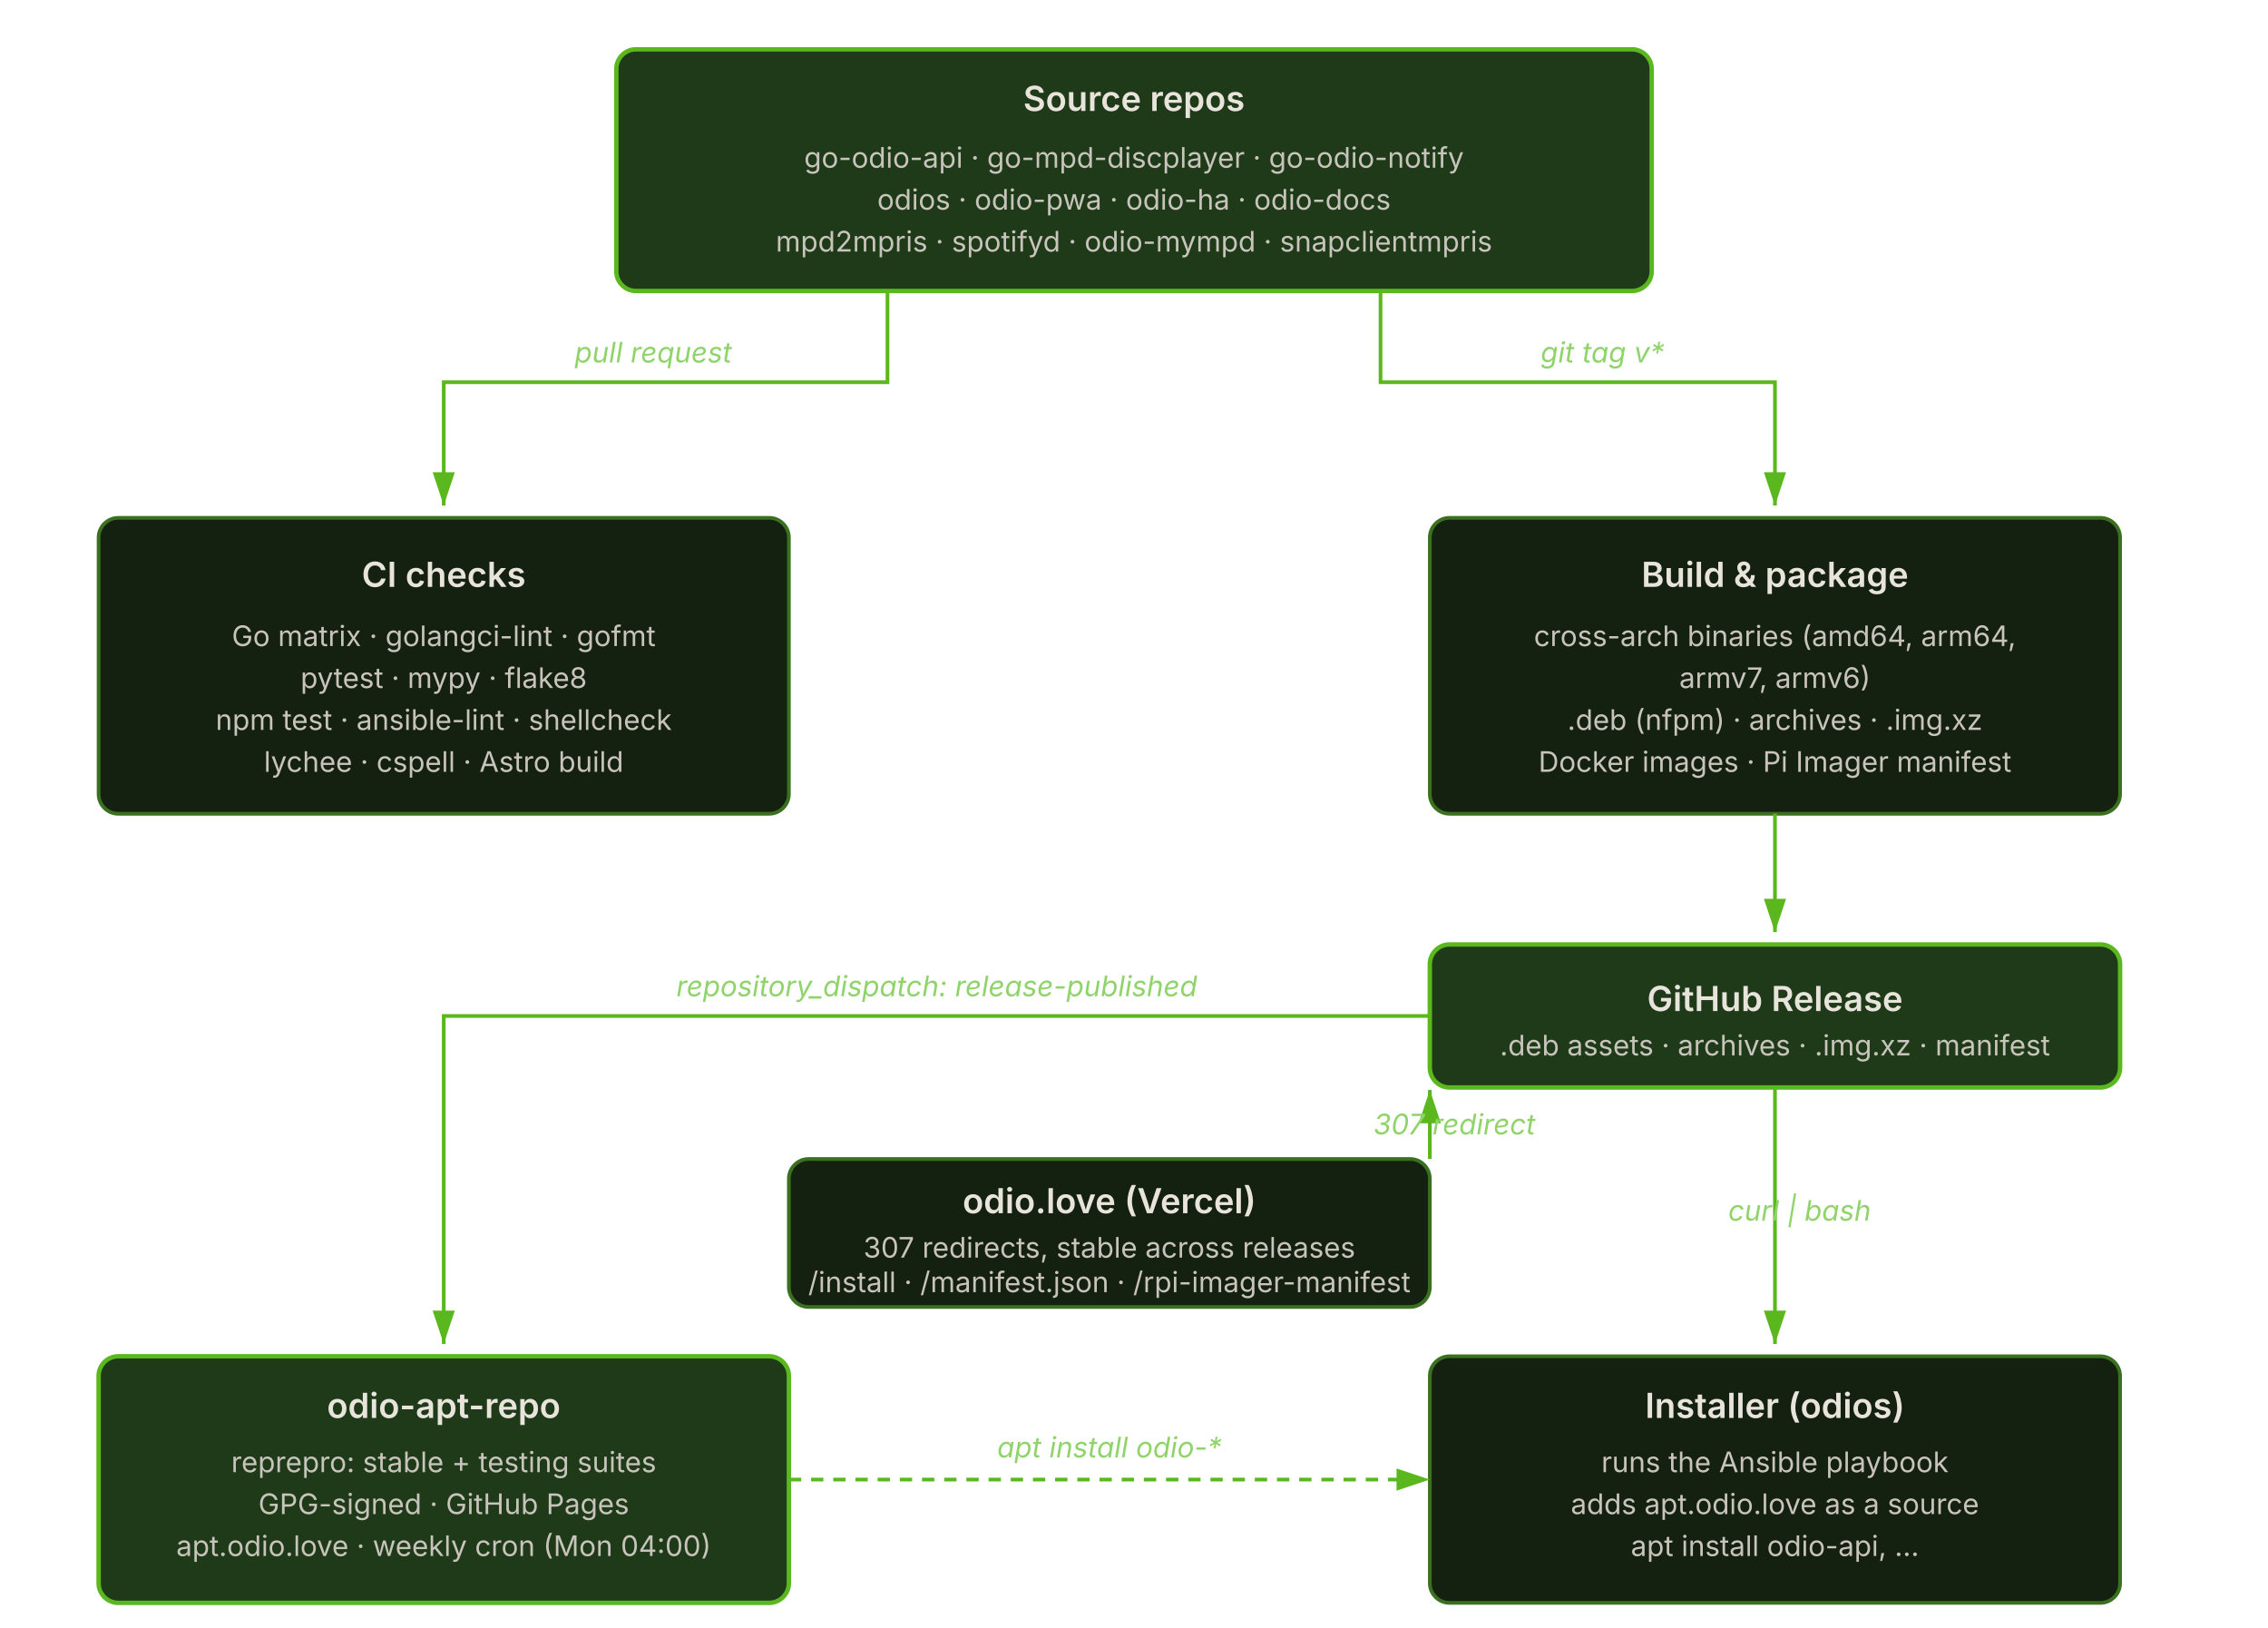
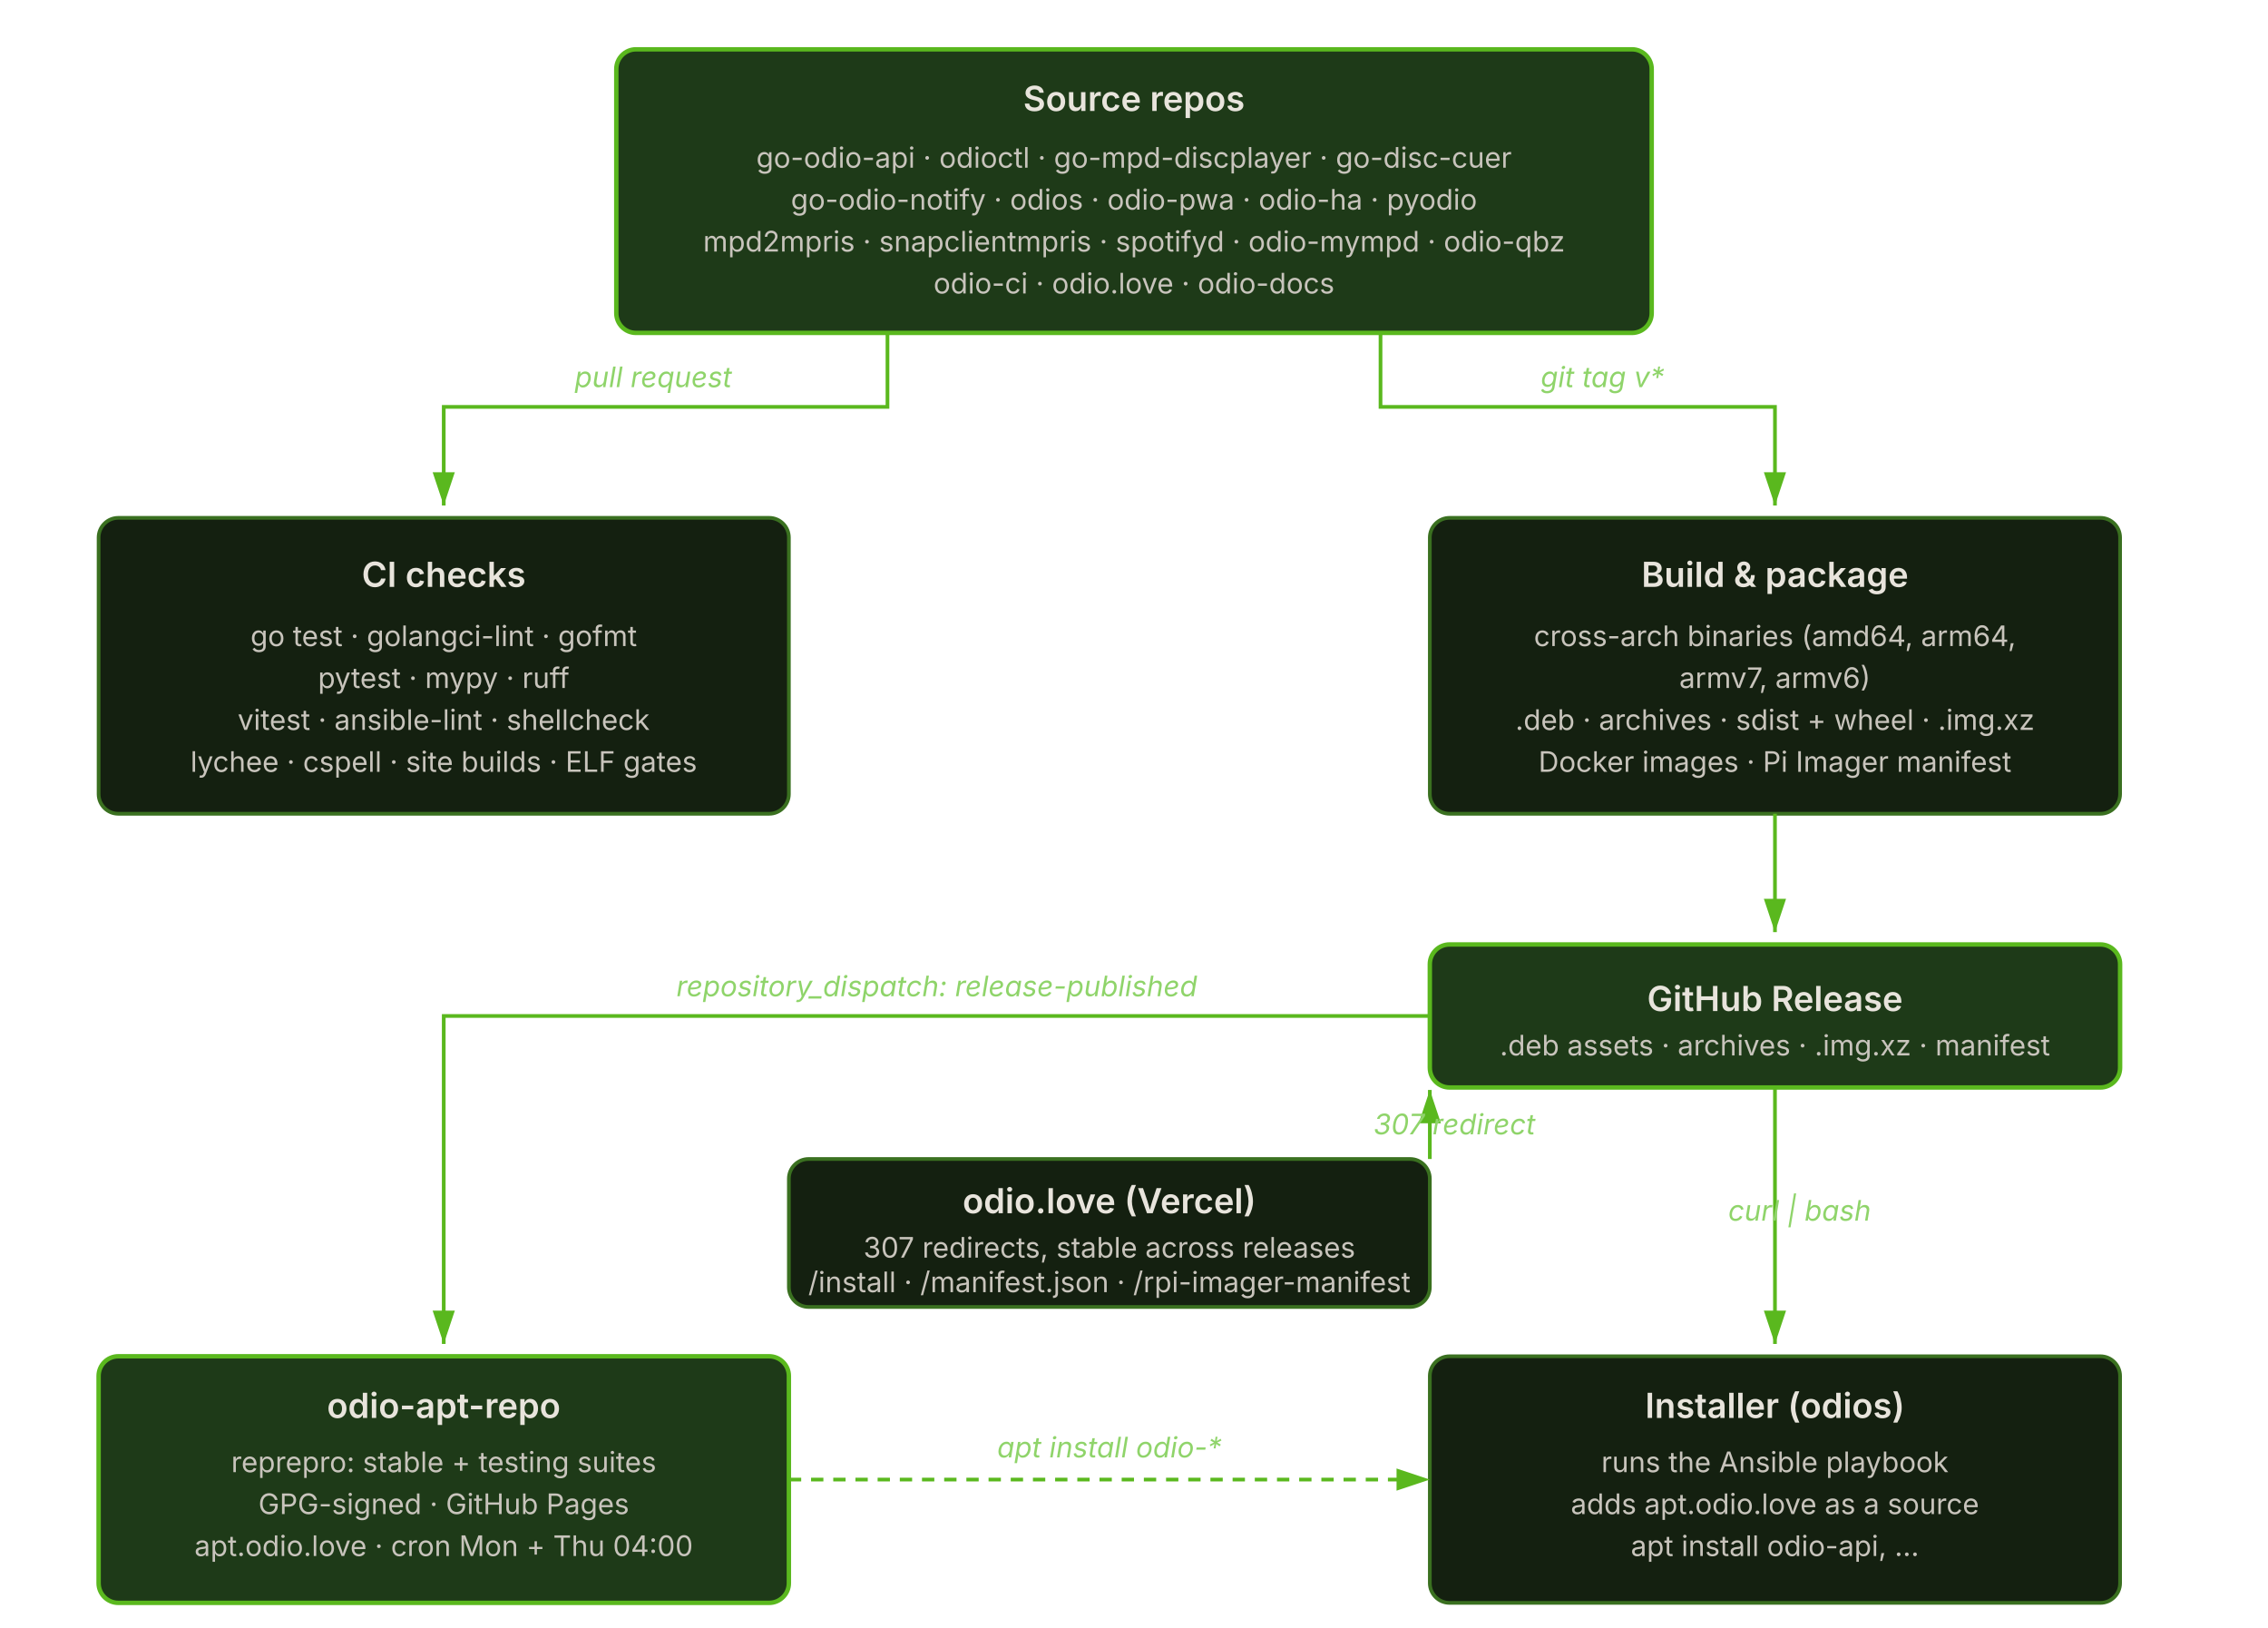
<svg xmlns="http://www.w3.org/2000/svg" width="920" height="660" viewBox="0 0 920 660" font-family="system-ui, -apple-system, sans-serif" role="img" aria-label="odio CI/CD pipeline: source repos, CI on pull request, build on tag, GitHub Release, dispatch to odio-apt-repo, and odio.love stable redirects feeding the installer.">
  <defs>
    <marker id="arrow" markerWidth="10" markerHeight="10" refX="9" refY="3" orient="auto">
      <path d="M0,0 L0,6 L9,3 z" fill="#5ab81e" />
    </marker>
    <style>
      .label { fill: #e8e4dc; font-size: 14px; font-weight: 600; text-anchor: middle; }
      .sub { fill: #c8c4bc; font-size: 11.5px; text-anchor: middle; }
      .flow { fill: #8fd46a; font-size: 11.5px; font-style: italic; text-anchor: middle; }
      .line { stroke: #5ab81e; stroke-width: 1.5; fill: none; }
      .line-dashed { stroke: #5ab81e; stroke-width: 1.5; fill: none; stroke-dasharray: 5,4; }
    </style>
  </defs>
-   <rect x="250" y="20" width="420" height="98" rx="8" fill="#1e3a18" stroke="#5ab81e" stroke-width="1.8" />
+   <rect x="250" y="20" width="420" height="115" rx="8" fill="#1e3a18" stroke="#5ab81e" stroke-width="1.8" />
  <text x="460" y="45" class="label">Source repos</text>
-   <text x="460" y="68" class="sub">go-odio-api · go-mpd-discplayer · go-odio-notify</text>
-   <text x="460" y="85" class="sub">odios · odio-pwa · odio-ha · odio-docs</text>
-   <text x="460" y="102" class="sub">mpd2mpris · spotifyd · odio-mympd · snapclientmpris</text>
-   <path d="M 360 118 L 360 155 L 180 155 L 180 205" class="line" marker-end="url(#arrow)" />
-   <text x="265" y="147" class="flow">pull request</text>
-   <path d="M 560 118 L 560 155 L 720 155 L 720 205" class="line" marker-end="url(#arrow)" />
-   <text x="650" y="147" class="flow">git tag v*</text>
+   <text x="460" y="68" class="sub">go-odio-api · odioctl · go-mpd-discplayer · go-disc-cuer</text>
+   <text x="460" y="85" class="sub">go-odio-notify · odios · odio-pwa · odio-ha · pyodio</text>
+   <text x="460" y="102" class="sub">mpd2mpris · snapclientmpris · spotifyd · odio-mympd · odio-qbz</text>
+   <text x="460" y="119" class="sub">odio-ci · odio.love · odio-docs</text>
+   <path d="M 360 135 L 360 165 L 180 165 L 180 205" class="line" marker-end="url(#arrow)" />
+   <text x="265" y="157" class="flow">pull request</text>
+   <path d="M 560 135 L 560 165 L 720 165 L 720 205" class="line" marker-end="url(#arrow)" />
+   <text x="650" y="157" class="flow">git tag v*</text>
  <rect x="40" y="210" width="280" height="120" rx="8" fill="#142010" stroke="#3a7020" stroke-width="1.5" />
  <text x="180" y="238" class="label">CI checks</text>
-   <text x="180" y="262" class="sub">Go matrix · golangci-lint · gofmt</text>
-   <text x="180" y="279" class="sub">pytest · mypy · flake8</text>
-   <text x="180" y="296" class="sub">npm test · ansible-lint · shellcheck</text>
-   <text x="180" y="313" class="sub">lychee · cspell · Astro build</text>
+   <text x="180" y="262" class="sub">go test · golangci-lint · gofmt</text>
+   <text x="180" y="279" class="sub">pytest · mypy · ruff</text>
+   <text x="180" y="296" class="sub">vitest · ansible-lint · shellcheck</text>
+   <text x="180" y="313" class="sub">lychee · cspell · site builds · ELF gates</text>
  <rect x="580" y="210" width="280" height="120" rx="8" fill="#142010" stroke="#3a7020" stroke-width="1.5" />
  <text x="720" y="238" class="label">Build &amp; package</text>
  <text x="720" y="262" class="sub">cross-arch binaries (amd64, arm64,</text>
  <text x="720" y="279" class="sub">armv7, armv6)</text>
-   <text x="720" y="296" class="sub">.deb (nfpm) · archives · .img.xz</text>
+   <text x="720" y="296" class="sub">.deb · archives · sdist + wheel · .img.xz</text>
  <text x="720" y="313" class="sub">Docker images · Pi Imager manifest</text>
  <path d="M 720 330 L 720 378" class="line" marker-end="url(#arrow)" />
  <rect x="580" y="383" width="280" height="58" rx="8" fill="#1e3a18" stroke="#5ab81e" stroke-width="1.8" />
  <text x="720" y="410" class="label">GitHub Release</text>
  <text x="720" y="428" class="sub">.deb assets · archives · .img.xz · manifest</text>
  <path d="M 580 412 L 180 412 L 180 545" class="line" marker-end="url(#arrow)" />
  <text x="380" y="404" class="flow">repository_dispatch: release-published</text>
  <rect x="320" y="470" width="260" height="60" rx="8" fill="#142010" stroke="#3a7020" stroke-width="1.5" />
  <text x="450" y="492" class="label">odio.love (Vercel)</text>
  <text x="450" y="510" class="sub">307 redirects, stable across releases</text>
  <text x="450" y="524" class="sub">/install · /manifest.json · /rpi-imager-manifest</text>
  <path d="M 580 470 L 580 442" class="line" marker-end="url(#arrow)" />
  <text x="590" y="460" class="flow" text-anchor="start">307 redirect</text>
  <path d="M 720 441 L 720 545" class="line" marker-end="url(#arrow)" />
  <text x="730" y="495" class="flow" text-anchor="start">curl | bash</text>
  <rect x="40" y="550" width="280" height="100" rx="8" fill="#1e3a18" stroke="#5ab81e" stroke-width="1.8" />
  <text x="180" y="575" class="label">odio-apt-repo</text>
  <text x="180" y="597" class="sub">reprepro: stable + testing suites</text>
  <text x="180" y="614" class="sub">GPG-signed · GitHub Pages</text>
-   <text x="180" y="631" class="sub">apt.odio.love · weekly cron (Mon 04:00)</text>
+   <text x="180" y="631" class="sub">apt.odio.love · cron Mon + Thu 04:00</text>
  <rect x="580" y="550" width="280" height="100" rx="8" fill="#142010" stroke="#3a7020" stroke-width="1.5" />
  <text x="720" y="575" class="label">Installer (odios)</text>
  <text x="720" y="597" class="sub">runs the Ansible playbook</text>
  <text x="720" y="614" class="sub">adds apt.odio.love as a source</text>
  <text x="720" y="631" class="sub">apt install odio-api, ...</text>
  <path d="M 320 600 L 580 600" class="line-dashed" marker-end="url(#arrow)" />
  <text x="450" y="591" class="flow">apt install odio-*</text>
</svg>
